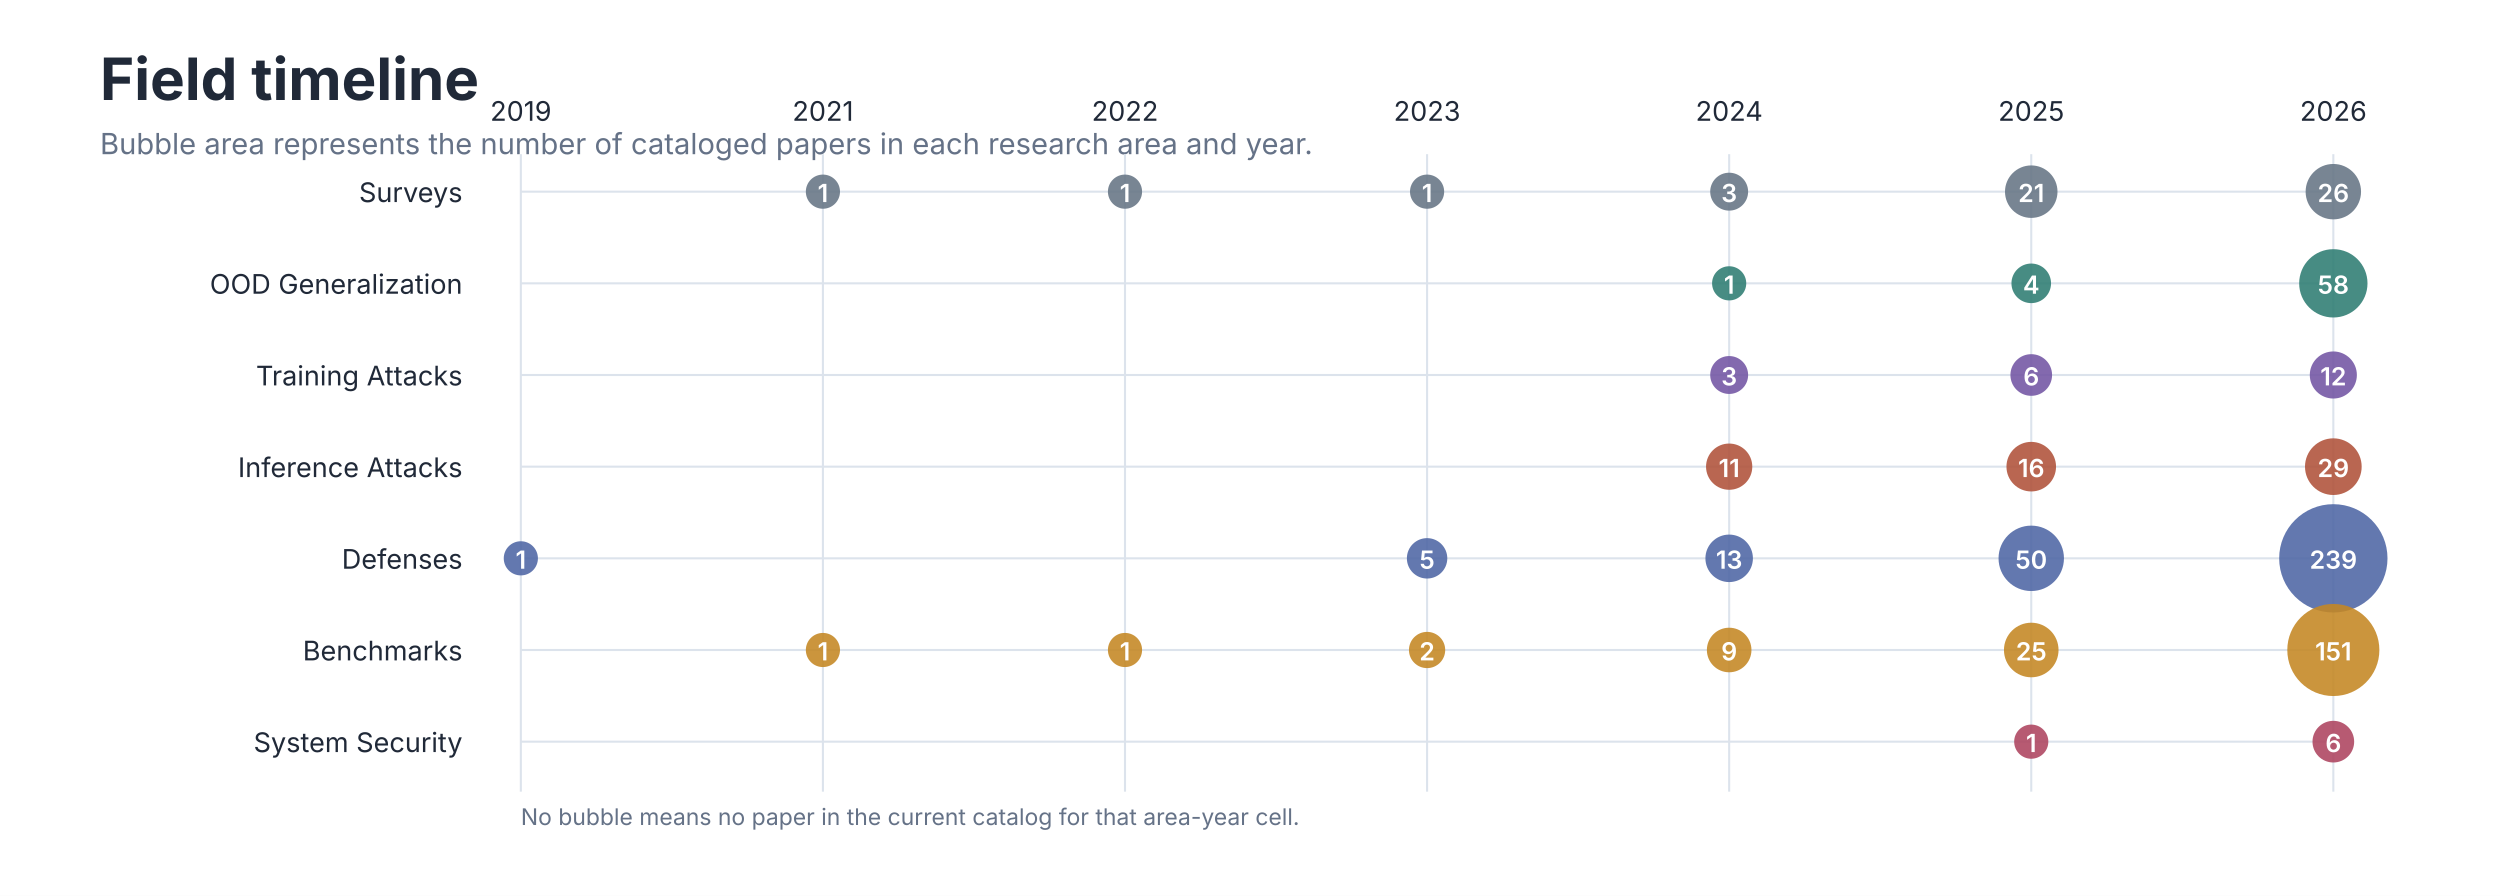
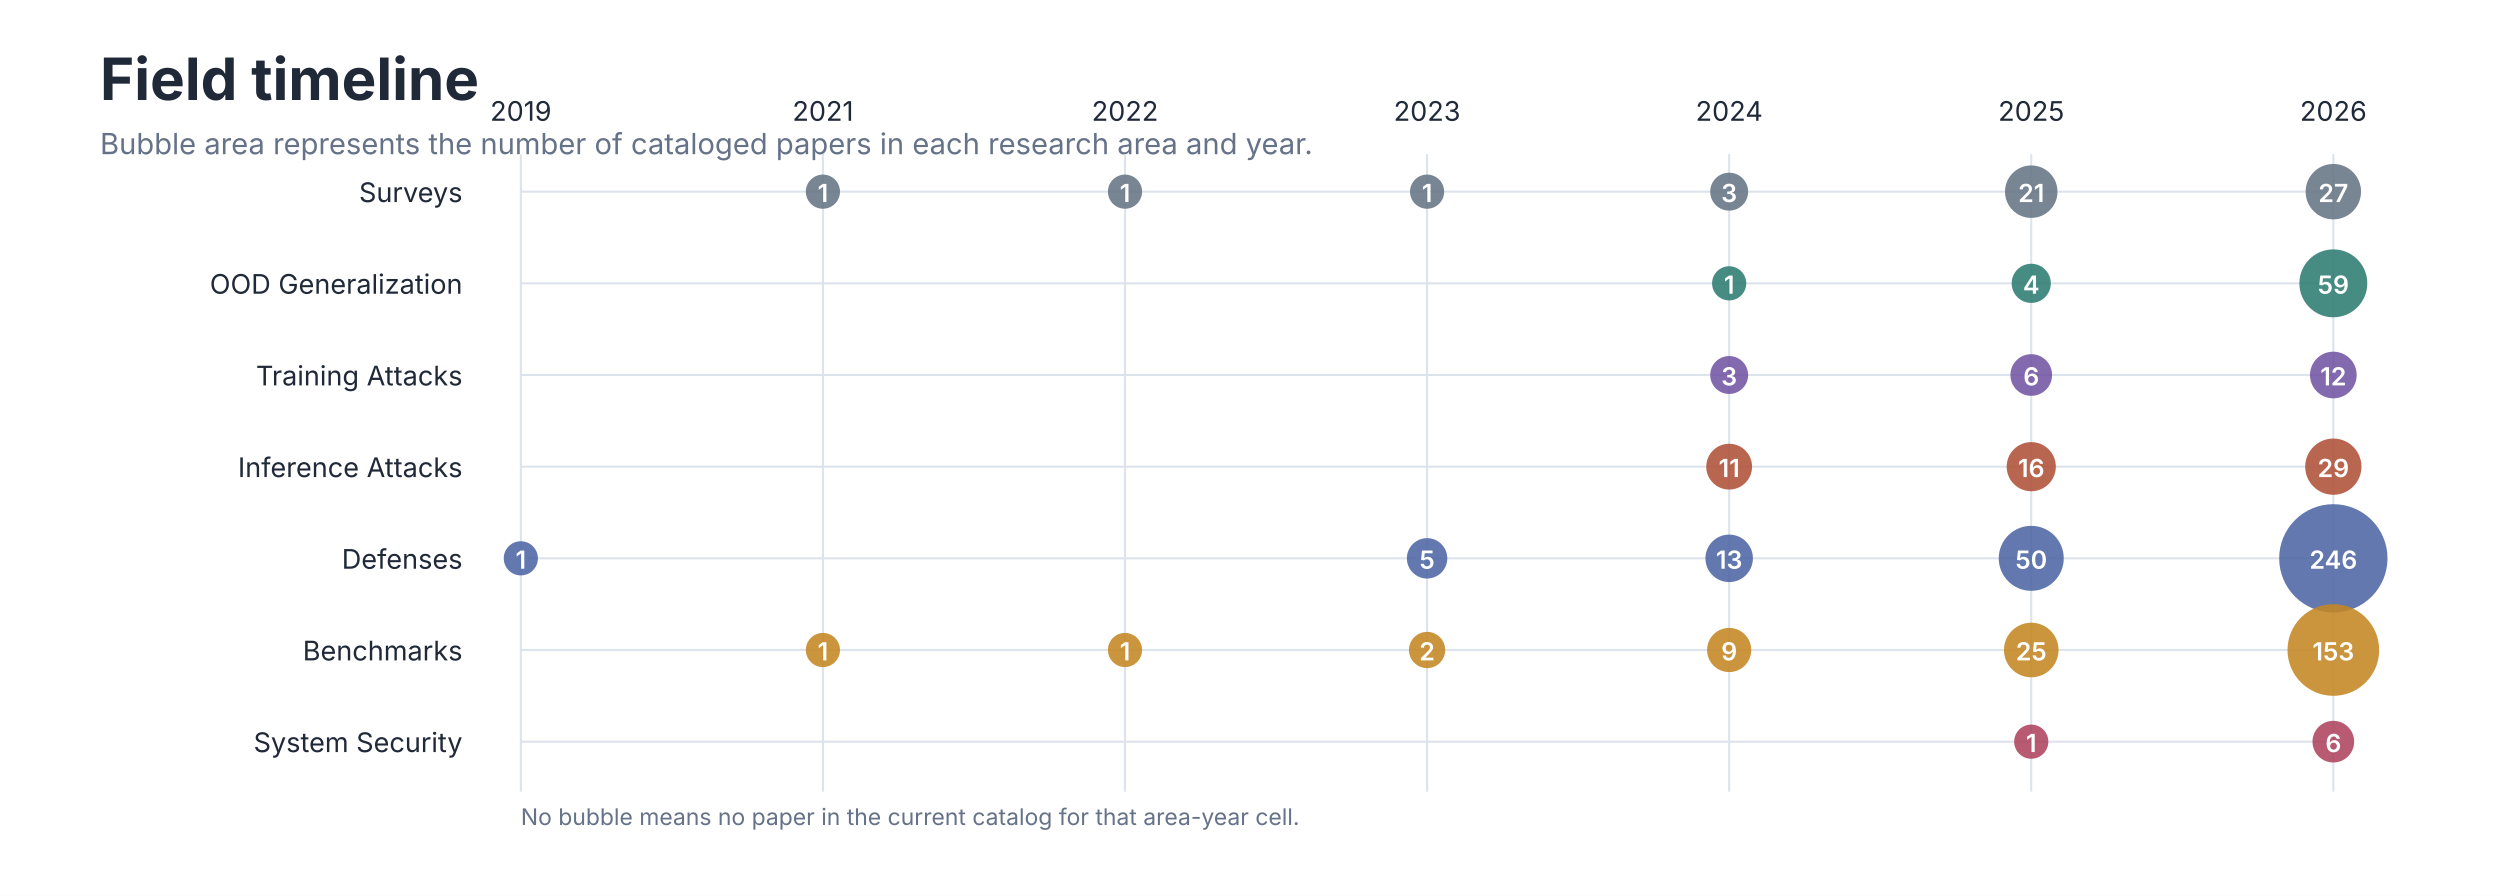
<svg xmlns="http://www.w3.org/2000/svg" role="img" aria-labelledby="title desc" viewBox="0 0 1200 430">
  <style>
text { font-family: -apple-system, BlinkMacSystemFont, 'Segoe UI', sans-serif; }
.title { font-size: 28px; font-weight: 650; fill: #202938; }
.subtitle { font-size: 14px; fill: #657287; }
.axis { font-size: 13px; fill: #657287; }
.label { font-size: 13px; fill: #202938; }
.small { font-size: 11px; fill: #657287; }
</style>
  <rect width="1200" height="430" fill="#FFFFFF" />
  <text class="title" x="48" y="48">Field timeline</text>
  <text class="subtitle" x="48" y="74">Bubble area represents the number of cataloged papers in each research area and year.</text>
  <line x1="250.0" y1="74" x2="250.0" y2="380" stroke="#DCE3EC" />
  <text class="label" x="250.0" y="58" text-anchor="middle">2019</text>
  <line x1="395.0" y1="74" x2="395.0" y2="380" stroke="#DCE3EC" />
  <text class="label" x="395.0" y="58" text-anchor="middle">2021</text>
  <line x1="540.0" y1="74" x2="540.0" y2="380" stroke="#DCE3EC" />
  <text class="label" x="540.0" y="58" text-anchor="middle">2022</text>
  <line x1="685.0" y1="74" x2="685.0" y2="380" stroke="#DCE3EC" />
  <text class="label" x="685.0" y="58" text-anchor="middle">2023</text>
  <line x1="830.0" y1="74" x2="830.0" y2="380" stroke="#DCE3EC" />
  <text class="label" x="830.0" y="58" text-anchor="middle">2024</text>
  <line x1="975.0" y1="74" x2="975.0" y2="380" stroke="#DCE3EC" />
  <text class="label" x="975.0" y="58" text-anchor="middle">2025</text>
  <line x1="1120.0" y1="74" x2="1120.0" y2="380" stroke="#DCE3EC" />
  <text class="label" x="1120.0" y="58" text-anchor="middle">2026</text>
  <text class="label" x="222" y="97" text-anchor="end">Surveys</text>
  <line x1="250" y1="92" x2="1120" y2="92" stroke="#DCE3EC" />
  <circle cx="395.0" cy="92" r="8.2" fill="#667585" fill-opacity="0.88" />
  <text x="395.0" y="97" text-anchor="middle" font-size="12" font-weight="600" fill="#FFFFFF">1</text>
  <circle cx="540.0" cy="92" r="8.2" fill="#667585" fill-opacity="0.88" />
  <text x="540.0" y="97" text-anchor="middle" font-size="12" font-weight="600" fill="#FFFFFF">1</text>
  <circle cx="685.0" cy="92" r="8.2" fill="#667585" fill-opacity="0.88" />
  <text x="685.0" y="97" text-anchor="middle" font-size="12" font-weight="600" fill="#FFFFFF">1</text>
  <circle cx="830.0" cy="92" r="9.1" fill="#667585" fill-opacity="0.88" />
  <text x="830.0" y="97" text-anchor="middle" font-size="12" font-weight="600" fill="#FFFFFF">3</text>
  <circle cx="975.0" cy="92" r="12.6" fill="#667585" fill-opacity="0.88" />
  <text x="975.0" y="97" text-anchor="middle" font-size="12" font-weight="600" fill="#FFFFFF">21</text>
  <circle cx="1120.0" cy="92" r="13.3" fill="#667585" fill-opacity="0.88" />
-   <text x="1120.0" y="97" text-anchor="middle" font-size="12" font-weight="600" fill="#FFFFFF">26</text>
+   <text x="1120.0" y="97" text-anchor="middle" font-size="12" font-weight="600" fill="#FFFFFF">27</text>
  <text class="label" x="222" y="141" text-anchor="end">OOD Generalization</text>
  <line x1="250" y1="136" x2="1120" y2="136" stroke="#DCE3EC" />
  <circle cx="830.0" cy="136" r="8.2" fill="#2F7D73" fill-opacity="0.88" />
  <text x="830.0" y="141" text-anchor="middle" font-size="12" font-weight="600" fill="#FFFFFF">1</text>
-   <circle cx="975.0" cy="136" r="9.5" fill="#2F7D73" fill-opacity="0.88" />
+   <circle cx="975.0" cy="136" r="9.4" fill="#2F7D73" fill-opacity="0.88" />
  <text x="975.0" y="141" text-anchor="middle" font-size="12" font-weight="600" fill="#FFFFFF">4</text>
-   <circle cx="1120.0" cy="136" r="16.4" fill="#2F7D73" fill-opacity="0.88" />
-   <text x="1120.0" y="141" text-anchor="middle" font-size="12" font-weight="600" fill="#FFFFFF">58</text>
+   <circle cx="1120.0" cy="136" r="16.3" fill="#2F7D73" fill-opacity="0.88" />
+   <text x="1120.0" y="141" text-anchor="middle" font-size="12" font-weight="600" fill="#FFFFFF">59</text>
  <text class="label" x="222" y="185" text-anchor="end">Training Attacks</text>
  <line x1="250" y1="180" x2="1120" y2="180" stroke="#DCE3EC" />
  <circle cx="830.0" cy="180" r="9.1" fill="#7356A3" fill-opacity="0.88" />
  <text x="830.0" y="185" text-anchor="middle" font-size="12" font-weight="600" fill="#FFFFFF">3</text>
  <circle cx="975.0" cy="180" r="10.0" fill="#7356A3" fill-opacity="0.88" />
  <text x="975.0" y="185" text-anchor="middle" font-size="12" font-weight="600" fill="#FFFFFF">6</text>
-   <circle cx="1120.0" cy="180" r="11.3" fill="#7356A3" fill-opacity="0.88" />
+   <circle cx="1120.0" cy="180" r="11.2" fill="#7356A3" fill-opacity="0.88" />
  <text x="1120.0" y="185" text-anchor="middle" font-size="12" font-weight="600" fill="#FFFFFF">12</text>
  <text class="label" x="222" y="229" text-anchor="end">Inference Attacks</text>
  <line x1="250" y1="224" x2="1120" y2="224" stroke="#DCE3EC" />
-   <circle cx="830.0" cy="224" r="11.1" fill="#B0523A" fill-opacity="0.88" />
+   <circle cx="830.0" cy="224" r="11.0" fill="#B0523A" fill-opacity="0.88" />
  <text x="830.0" y="229" text-anchor="middle" font-size="12" font-weight="600" fill="#FFFFFF">11</text>
-   <circle cx="975.0" cy="224" r="11.9" fill="#B0523A" fill-opacity="0.88" />
+   <circle cx="975.0" cy="224" r="11.8" fill="#B0523A" fill-opacity="0.88" />
  <text x="975.0" y="229" text-anchor="middle" font-size="12" font-weight="600" fill="#FFFFFF">16</text>
-   <circle cx="1120.0" cy="224" r="13.6" fill="#B0523A" fill-opacity="0.88" />
+   <circle cx="1120.0" cy="224" r="13.5" fill="#B0523A" fill-opacity="0.88" />
  <text x="1120.0" y="229" text-anchor="middle" font-size="12" font-weight="600" fill="#FFFFFF">29</text>
  <text class="label" x="222" y="273" text-anchor="end">Defenses</text>
  <line x1="250" y1="268" x2="1120" y2="268" stroke="#DCE3EC" />
  <circle cx="250.0" cy="268" r="8.2" fill="#4F67A5" fill-opacity="0.88" />
  <text x="250.0" y="273" text-anchor="middle" font-size="12" font-weight="600" fill="#FFFFFF">1</text>
  <circle cx="685.0" cy="268" r="9.7" fill="#4F67A5" fill-opacity="0.88" />
  <text x="685.0" y="273" text-anchor="middle" font-size="12" font-weight="600" fill="#FFFFFF">5</text>
  <circle cx="830.0" cy="268" r="11.4" fill="#4F67A5" fill-opacity="0.88" />
  <text x="830.0" y="273" text-anchor="middle" font-size="12" font-weight="600" fill="#FFFFFF">13</text>
-   <circle cx="975.0" cy="268" r="15.7" fill="#4F67A5" fill-opacity="0.88" />
+   <circle cx="975.0" cy="268" r="15.6" fill="#4F67A5" fill-opacity="0.88" />
  <text x="975.0" y="273" text-anchor="middle" font-size="12" font-weight="600" fill="#FFFFFF">50</text>
  <circle cx="1120.0" cy="268" r="26.0" fill="#4F67A5" fill-opacity="0.88" />
-   <text x="1120.0" y="273" text-anchor="middle" font-size="12" font-weight="600" fill="#FFFFFF">239</text>
+   <text x="1120.0" y="273" text-anchor="middle" font-size="12" font-weight="600" fill="#FFFFFF">246</text>
  <text class="label" x="222" y="317" text-anchor="end">Benchmarks</text>
  <line x1="250" y1="312" x2="1120" y2="312" stroke="#DCE3EC" />
  <circle cx="395.0" cy="312" r="8.2" fill="#C48724" fill-opacity="0.88" />
  <text x="395.0" y="317" text-anchor="middle" font-size="12" font-weight="600" fill="#FFFFFF">1</text>
  <circle cx="540.0" cy="312" r="8.2" fill="#C48724" fill-opacity="0.88" />
  <text x="540.0" y="317" text-anchor="middle" font-size="12" font-weight="600" fill="#FFFFFF">1</text>
  <circle cx="685.0" cy="312" r="8.7" fill="#C48724" fill-opacity="0.88" />
  <text x="685.0" y="317" text-anchor="middle" font-size="12" font-weight="600" fill="#FFFFFF">2</text>
-   <circle cx="830.0" cy="312" r="10.7" fill="#C48724" fill-opacity="0.88" />
+   <circle cx="830.0" cy="312" r="10.6" fill="#C48724" fill-opacity="0.88" />
  <text x="830.0" y="317" text-anchor="middle" font-size="12" font-weight="600" fill="#FFFFFF">9</text>
  <circle cx="975.0" cy="312" r="13.1" fill="#C48724" fill-opacity="0.88" />
  <text x="975.0" y="317" text-anchor="middle" font-size="12" font-weight="600" fill="#FFFFFF">25</text>
-   <circle cx="1120.0" cy="312" r="22.1" fill="#C48724" fill-opacity="0.88" />
-   <text x="1120.0" y="317" text-anchor="middle" font-size="12" font-weight="600" fill="#FFFFFF">151</text>
+   <circle cx="1120.0" cy="312" r="22.0" fill="#C48724" fill-opacity="0.88" />
+   <text x="1120.0" y="317" text-anchor="middle" font-size="12" font-weight="600" fill="#FFFFFF">153</text>
  <text class="label" x="222" y="361" text-anchor="end">System Security</text>
  <line x1="250" y1="356" x2="1120" y2="356" stroke="#DCE3EC" />
  <circle cx="975.0" cy="356" r="8.2" fill="#AE4560" fill-opacity="0.88" />
  <text x="975.0" y="361" text-anchor="middle" font-size="12" font-weight="600" fill="#FFFFFF">1</text>
  <circle cx="1120.0" cy="356" r="10.0" fill="#AE4560" fill-opacity="0.88" />
  <text x="1120.0" y="361" text-anchor="middle" font-size="12" font-weight="600" fill="#FFFFFF">6</text>
  <text class="small" x="250" y="396">No bubble means no paper in the current catalog for that area-year cell.</text>
</svg>
